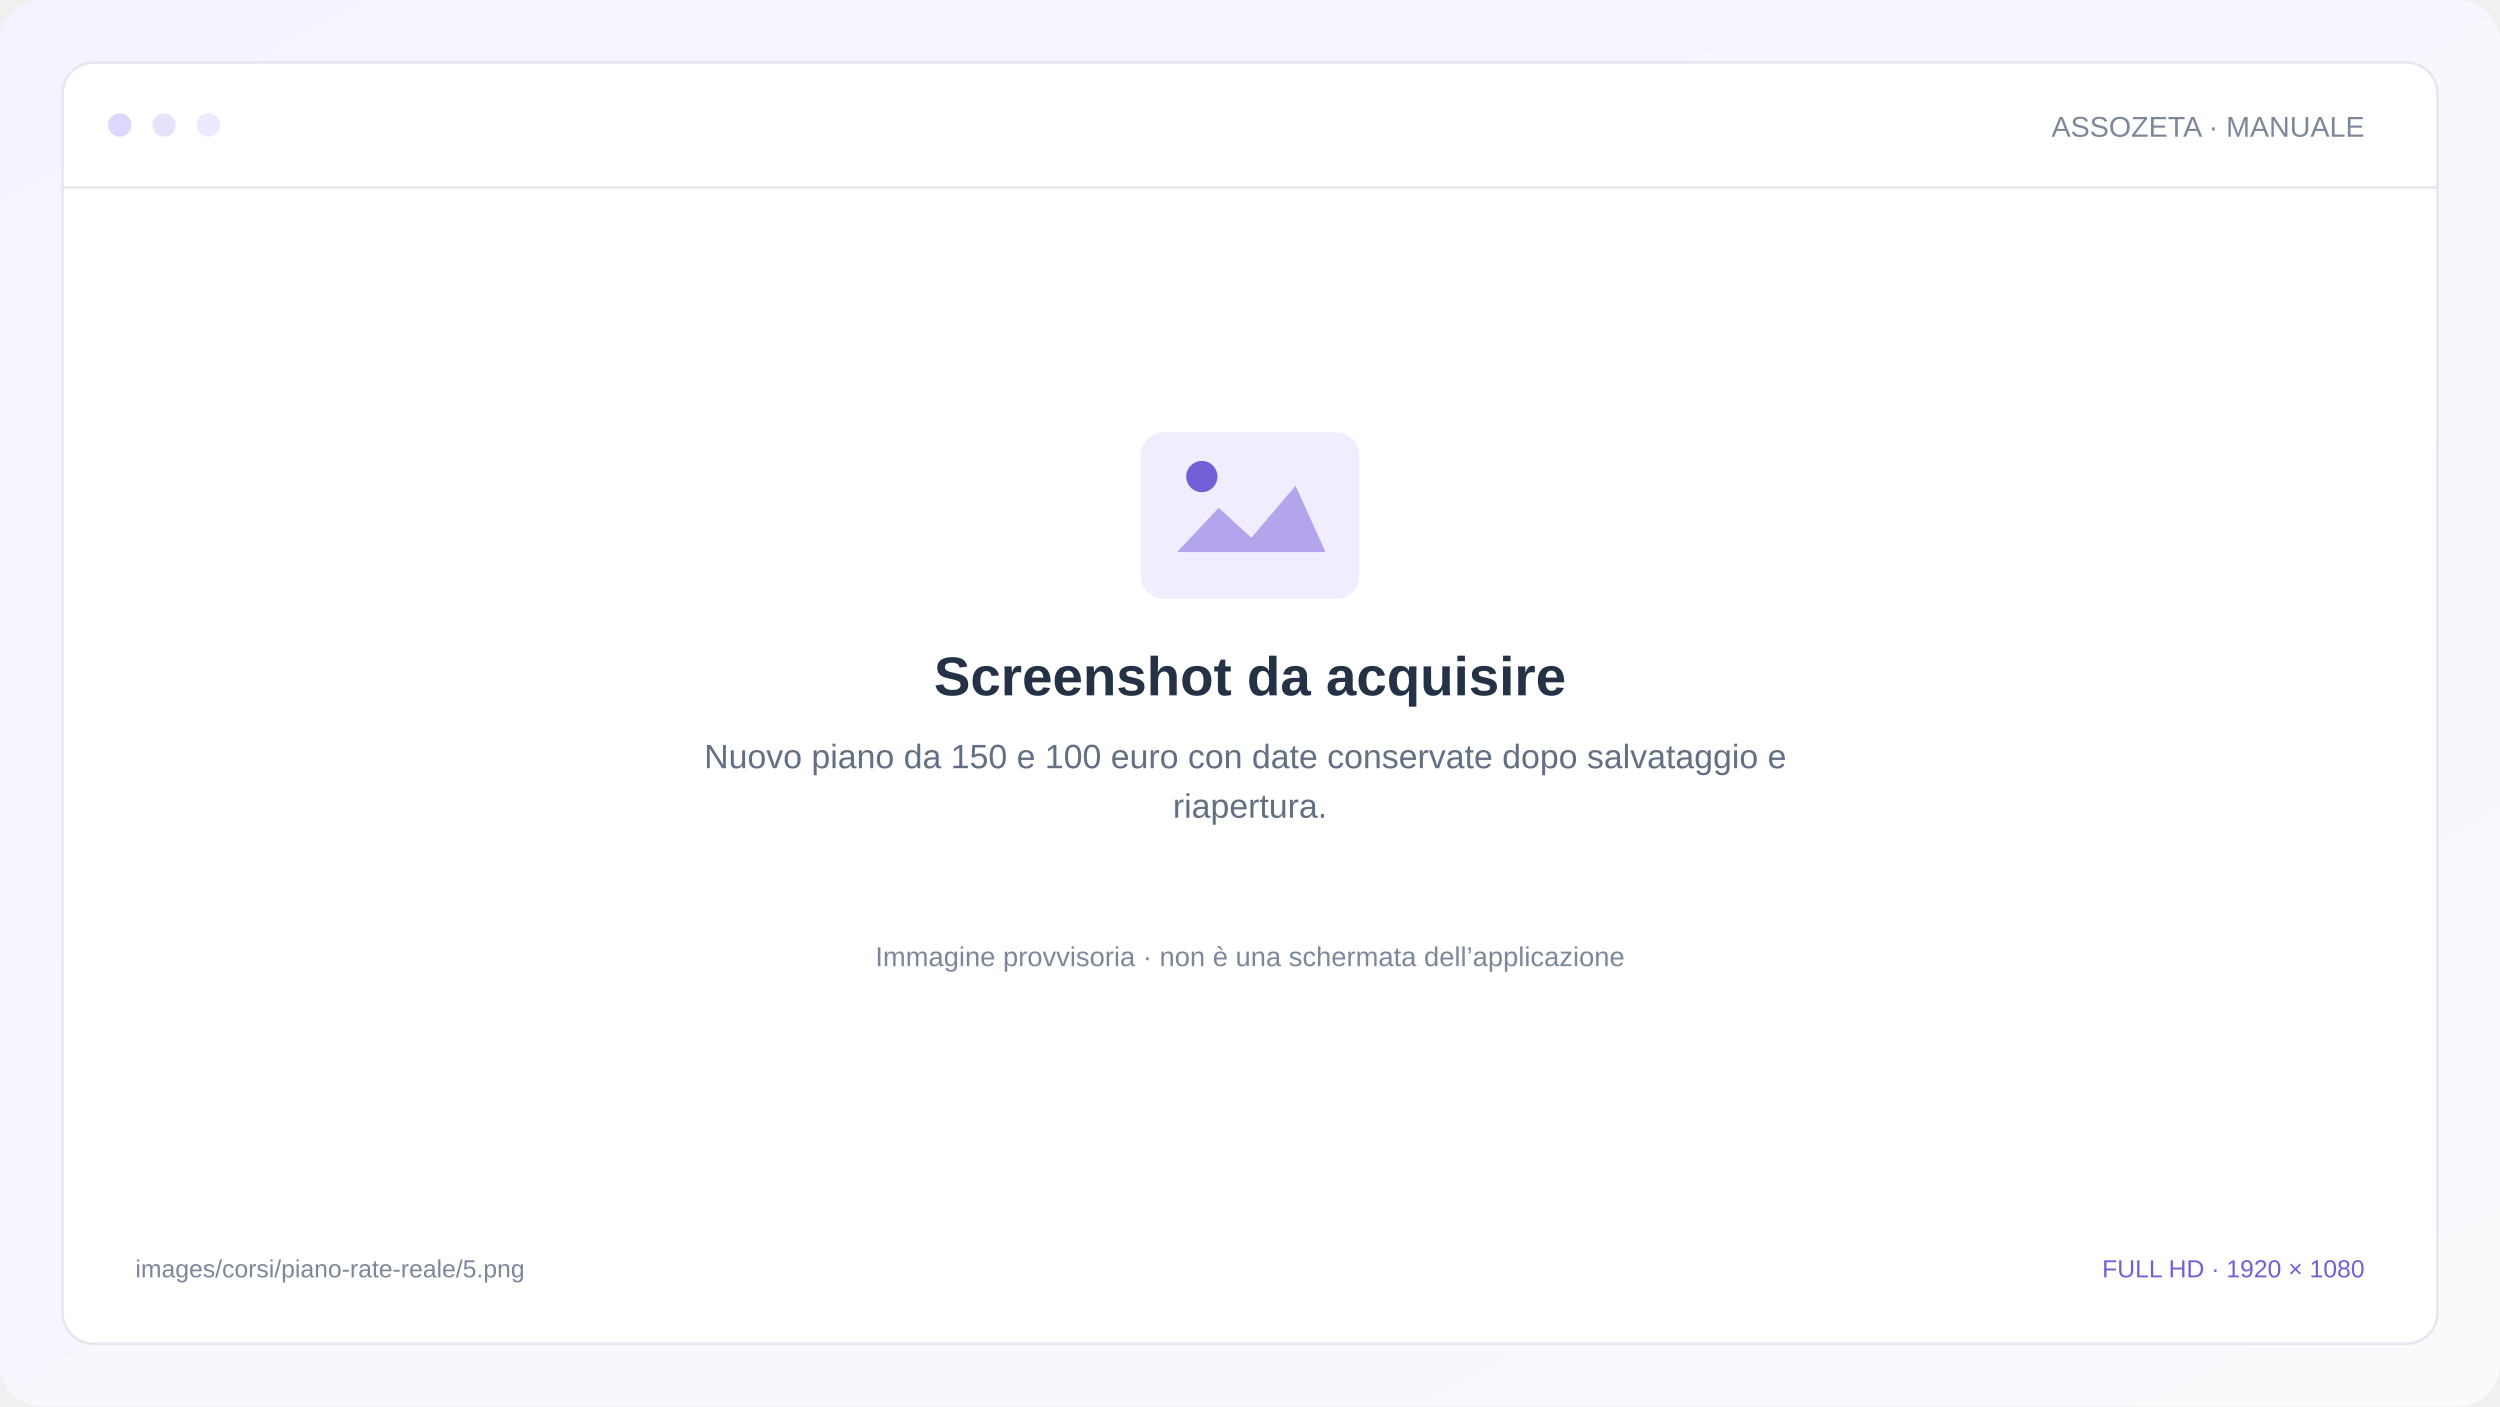
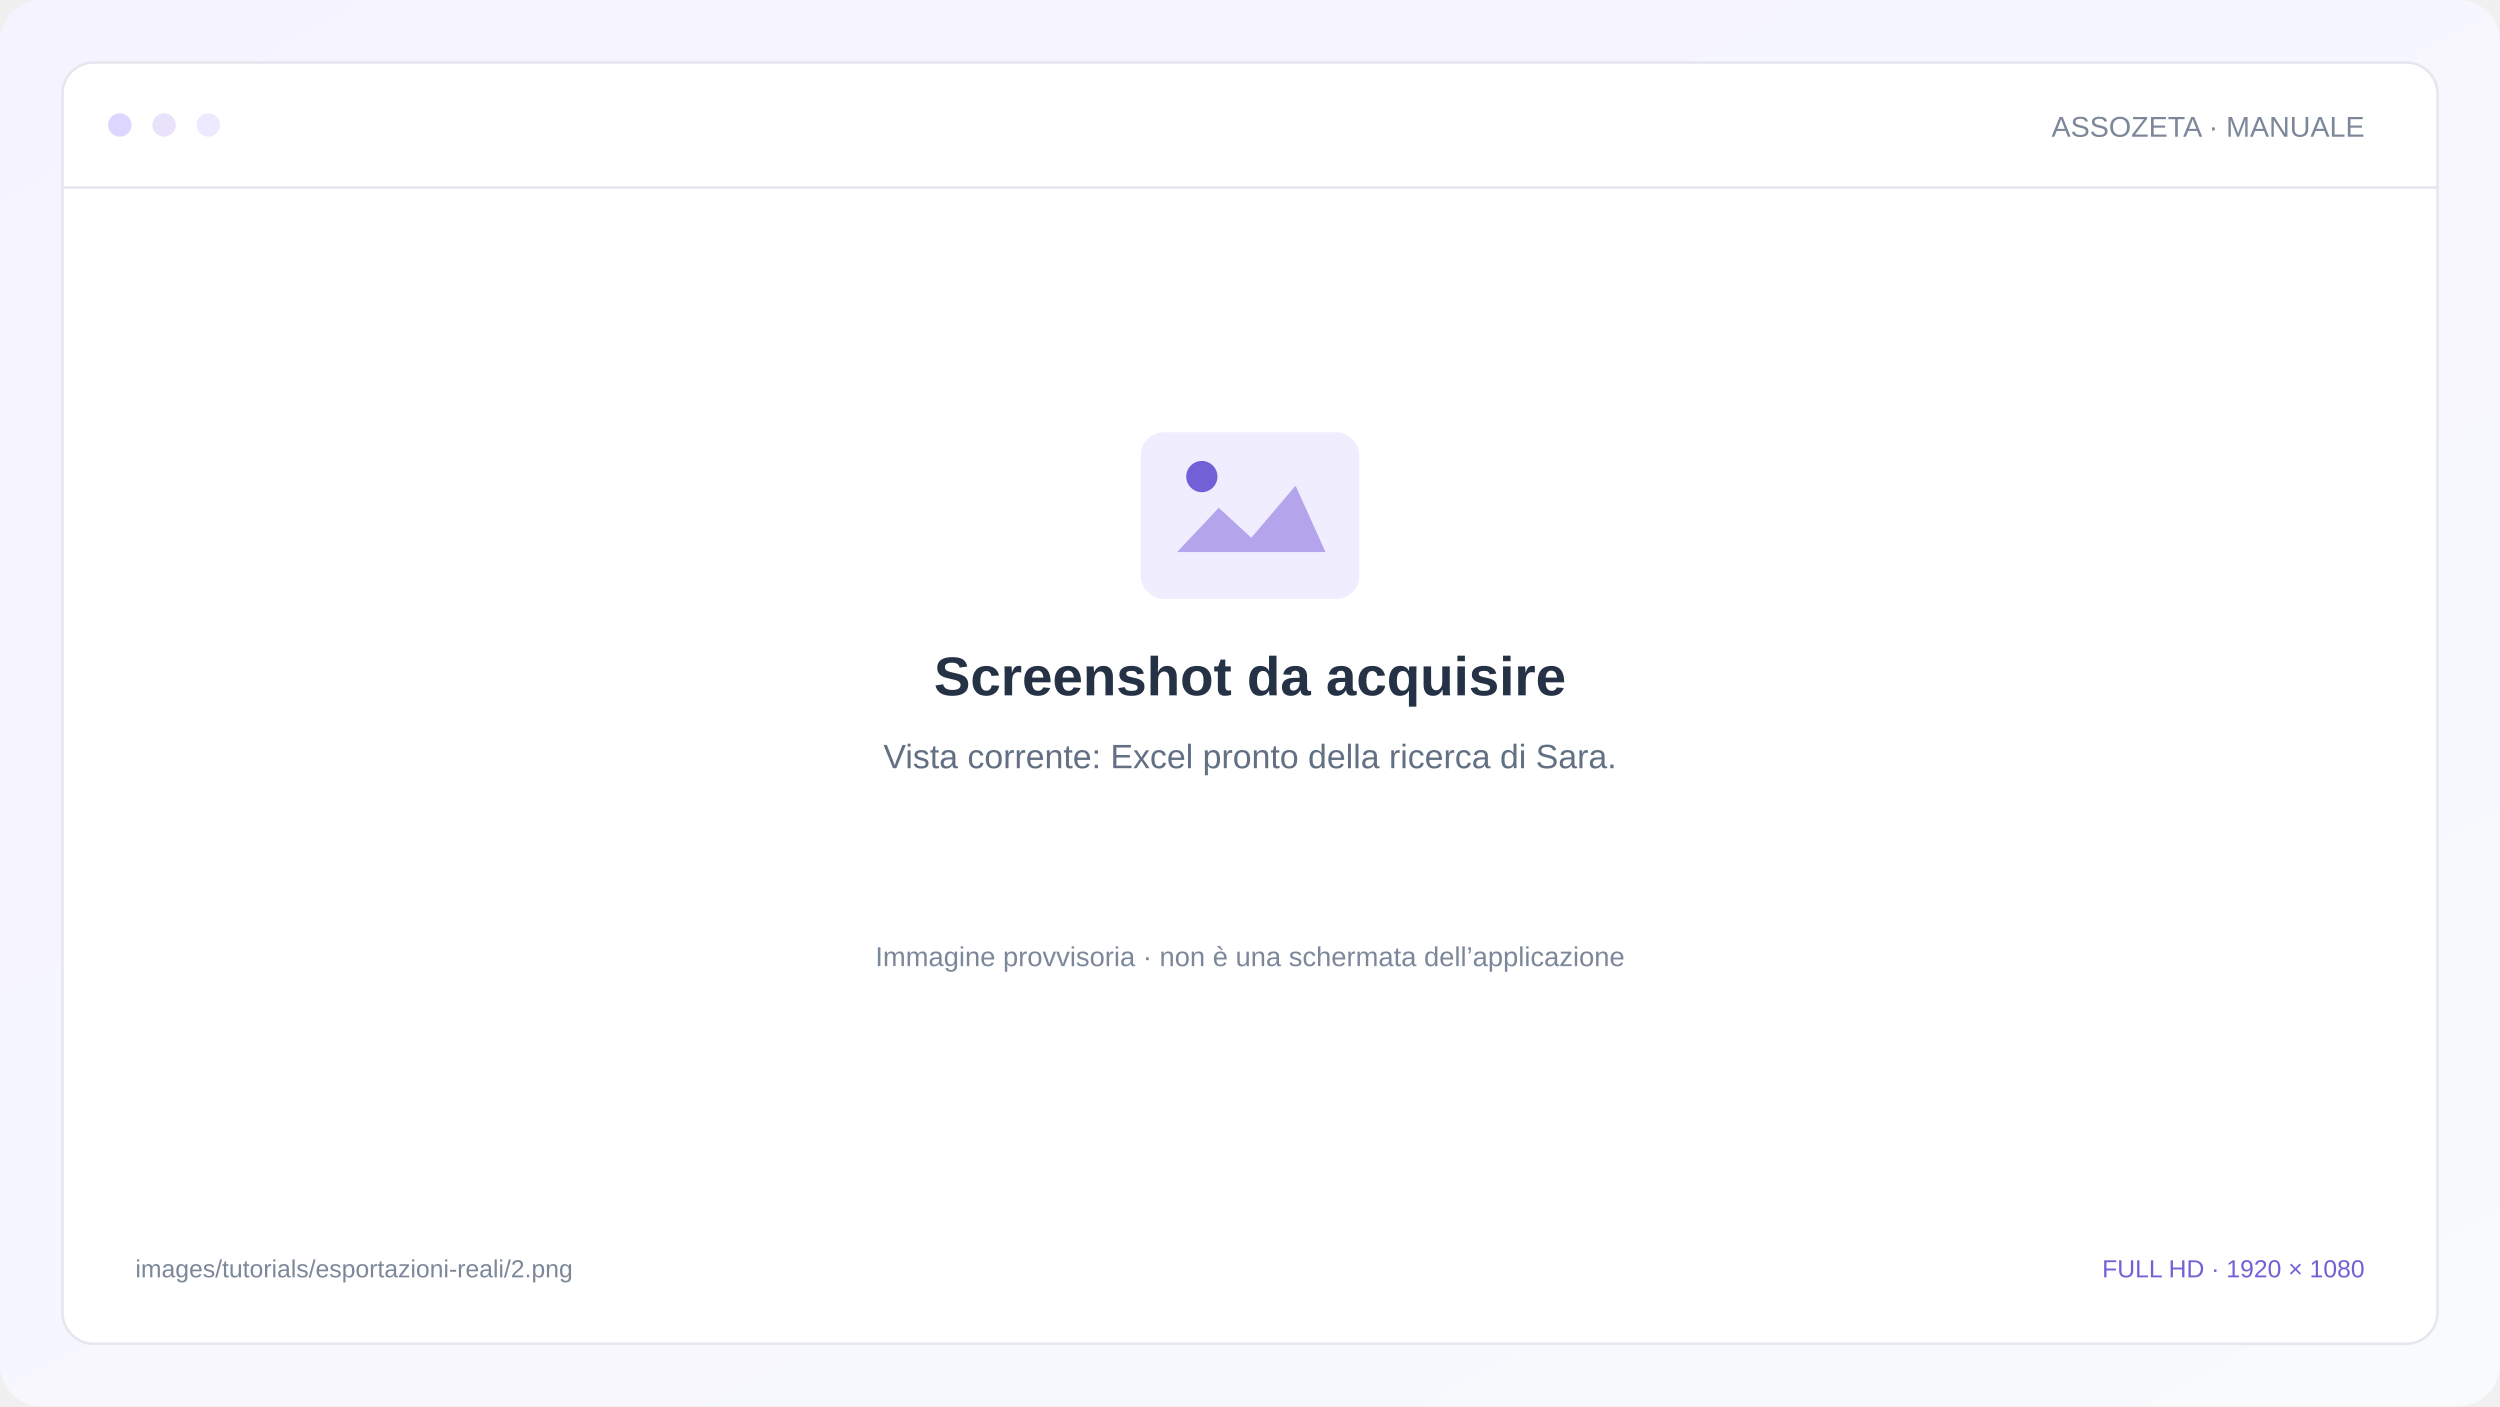
<svg xmlns="http://www.w3.org/2000/svg" width="1920" height="1080" viewBox="0 0 1920 1080" data-assozeta-manuale-placeholder="true" role="img" aria-labelledby="title description">
  <defs>
    <linearGradient id="surface" x2="1" y2="1">
      <stop stop-color="#f5f3ff" />
      <stop offset="1" stop-color="#f8fafc" />
    </linearGradient>
  </defs>
  <rect width="1920" height="1080" rx="32" fill="url(#surface)" />
  <rect x="48" y="48" width="1824" height="984" rx="24" fill="#fff" stroke="#e5e7ef" stroke-width="2" />
  <path d="M48 144H1872" stroke="#e5e7ef" stroke-width="2" />
  <circle cx="92" cy="96" r="9" fill="#ddd6fe" />
  <circle cx="126" cy="96" r="9" fill="#e8e3fa" />
  <circle cx="160" cy="96" r="9" fill="#ede9fe" />
  <text x="1816" y="105" text-anchor="end" font-family="Arial, sans-serif" font-size="22" fill="#7c879a">ASSOZETA · MANUALE</text>
  <rect x="876" y="332" width="168" height="128" rx="18" fill="#f0edff" />
  <path d="M904 424l32-34 25 23 34-40 23 51H904z" fill="#b4a4ec" />
  <circle cx="923" cy="366" r="12" fill="#7160d6" />
  <text x="960" y="534" text-anchor="middle" font-family="Arial, sans-serif" font-size="42" font-weight="700" fill="#253145">Screenshot da acquisire</text>
  <text x="960" y="590" text-anchor="middle" font-family="Arial, sans-serif" font-size="26" fill="#637083">
-     <tspan x="960" dy="0">Nuovo piano da 150 e 100 euro con date conservate dopo salvataggio e</tspan>
-     <tspan x="960" dy="38">riapertura.</tspan>
+     <tspan x="960" dy="0">Vista corrente: Excel pronto della ricerca di Sara.</tspan>
  </text>
  <text x="960" y="742" text-anchor="middle" font-family="Arial, sans-serif" font-size="21" fill="#7c879a">Immagine provvisoria · non è una schermata dell’applicazione</text>
-   <text x="104" y="981" font-family="Arial, sans-serif" font-size="19" fill="#7c879a">images/corsi/piano-rate-reale/5.png</text>
+   <text x="104" y="981" font-family="Arial, sans-serif" font-size="19" fill="#7c879a">images/tutorials/esportazioni-reali/2.png</text>
  <text x="1816" y="981" text-anchor="end" font-family="Arial, sans-serif" font-size="19" fill="#7160d6">FULL HD · 1920 × 1080</text>
</svg>
